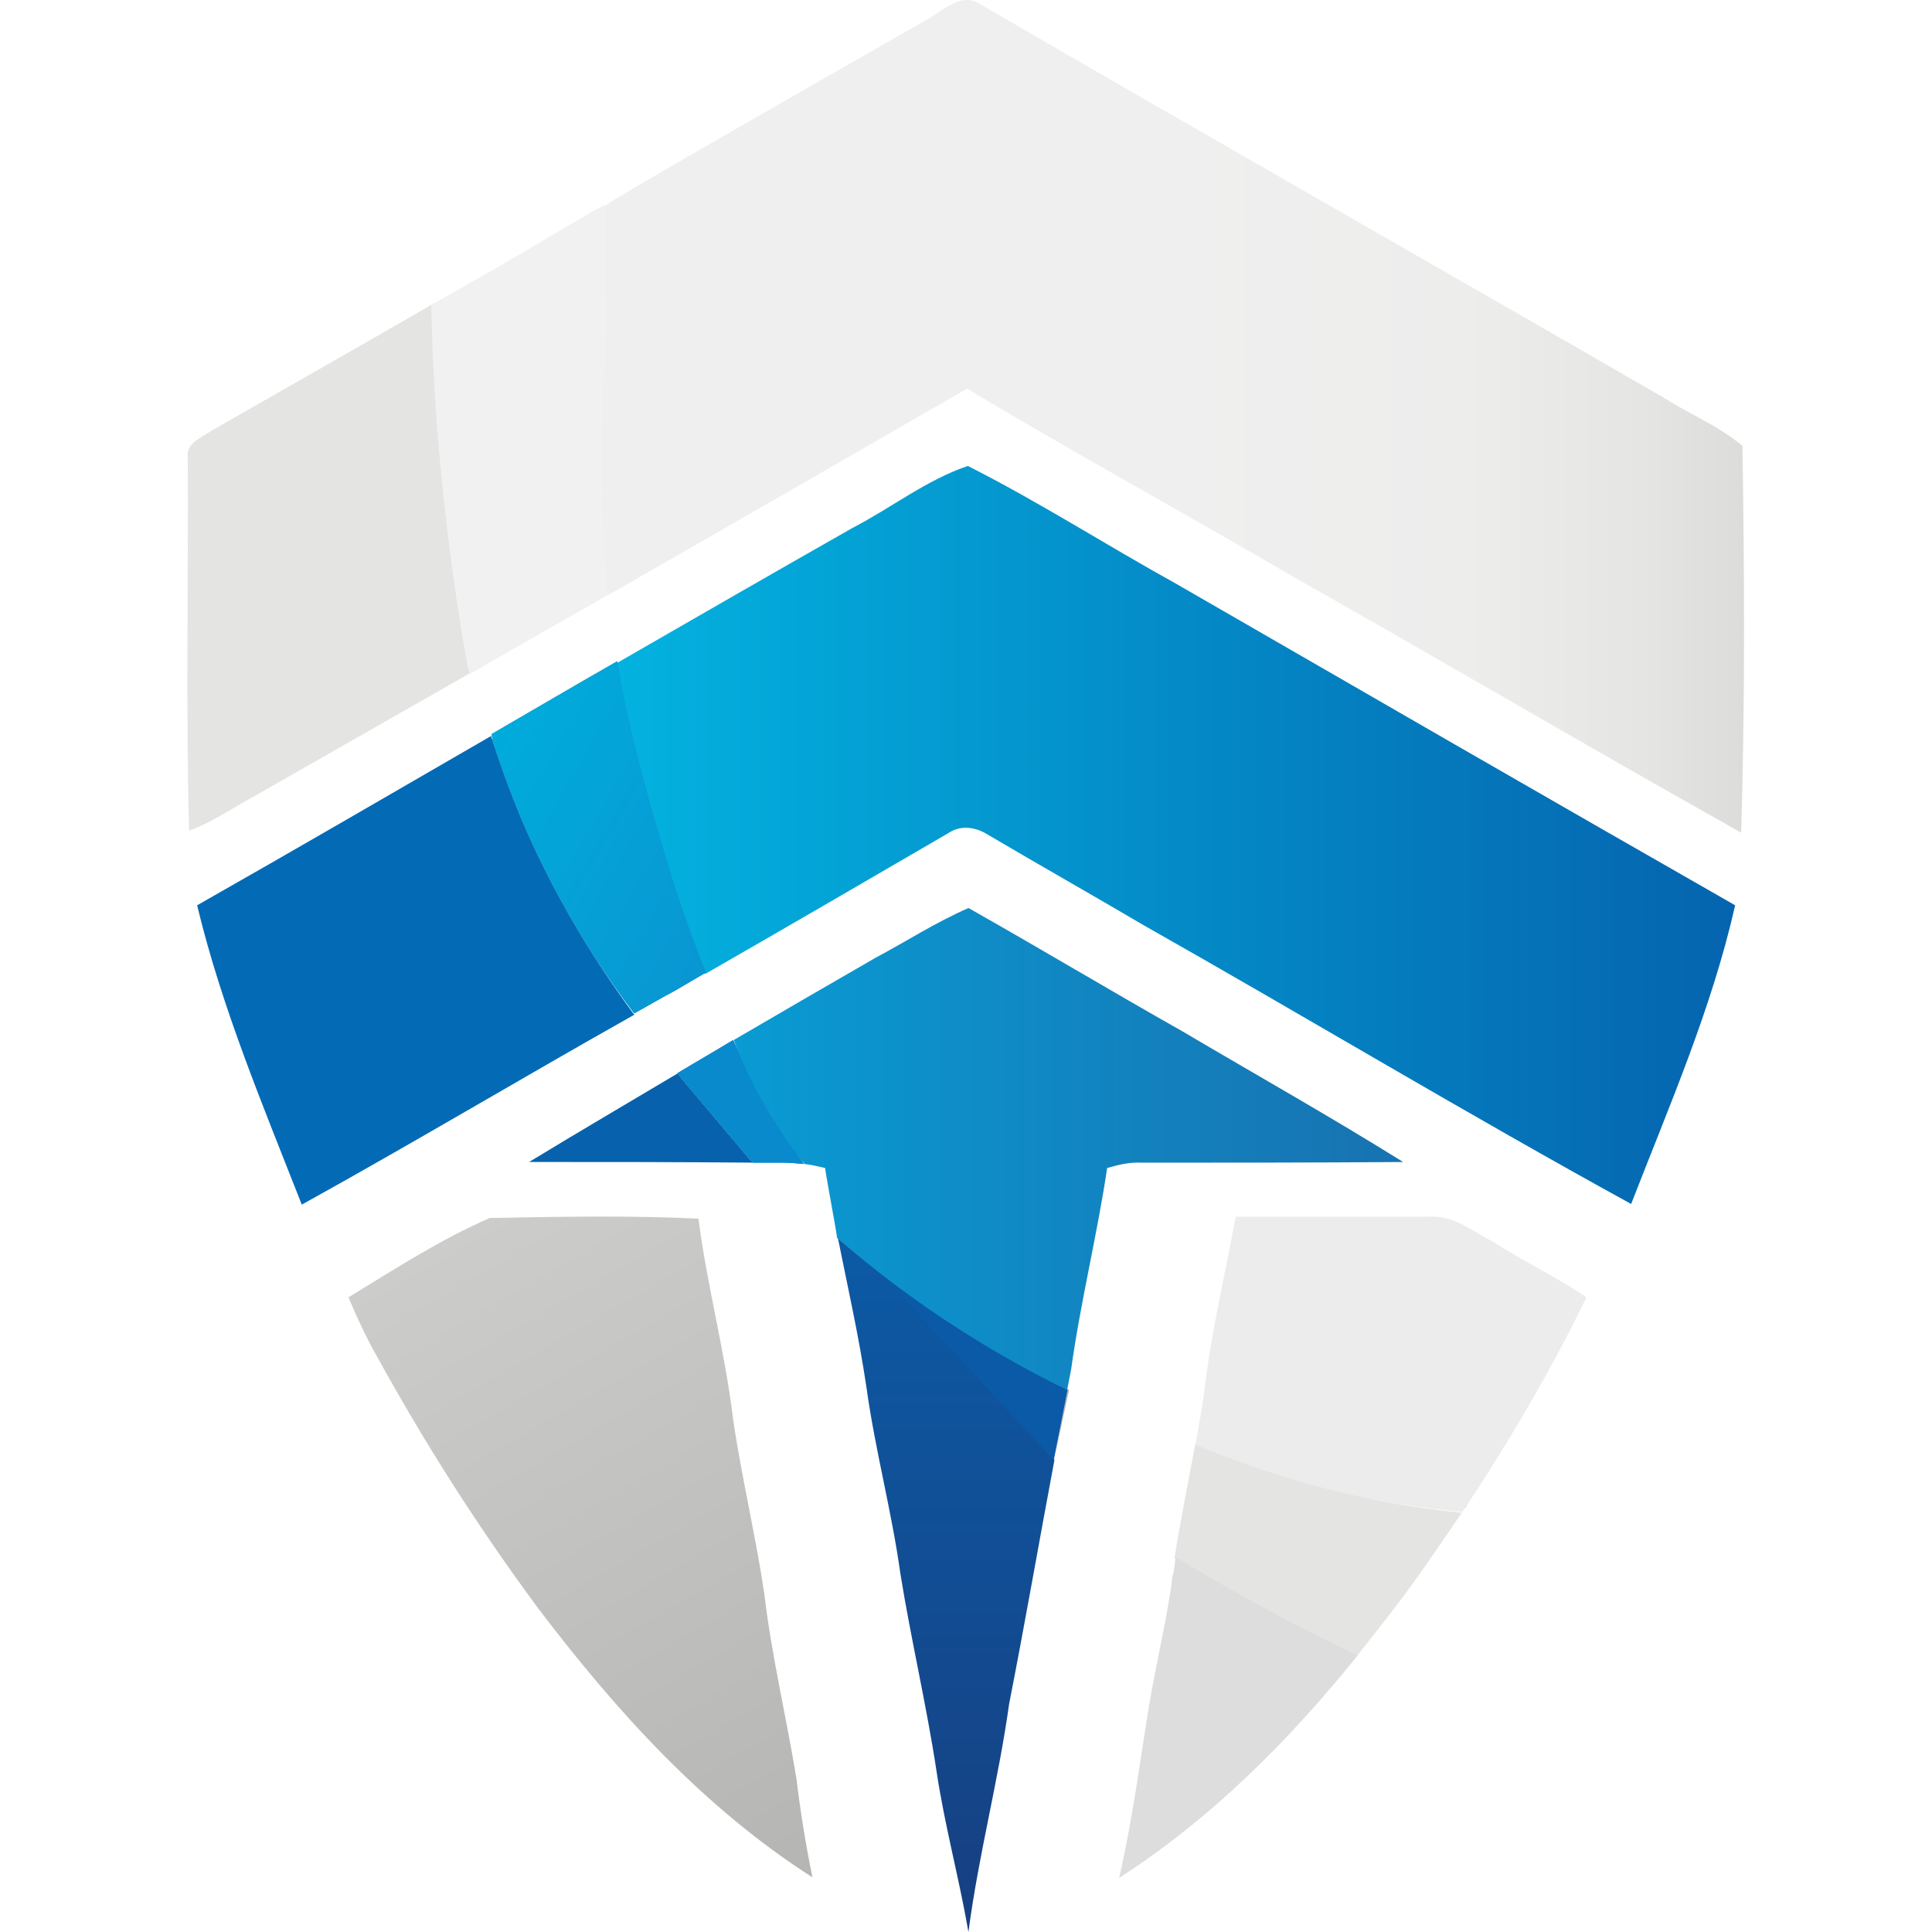
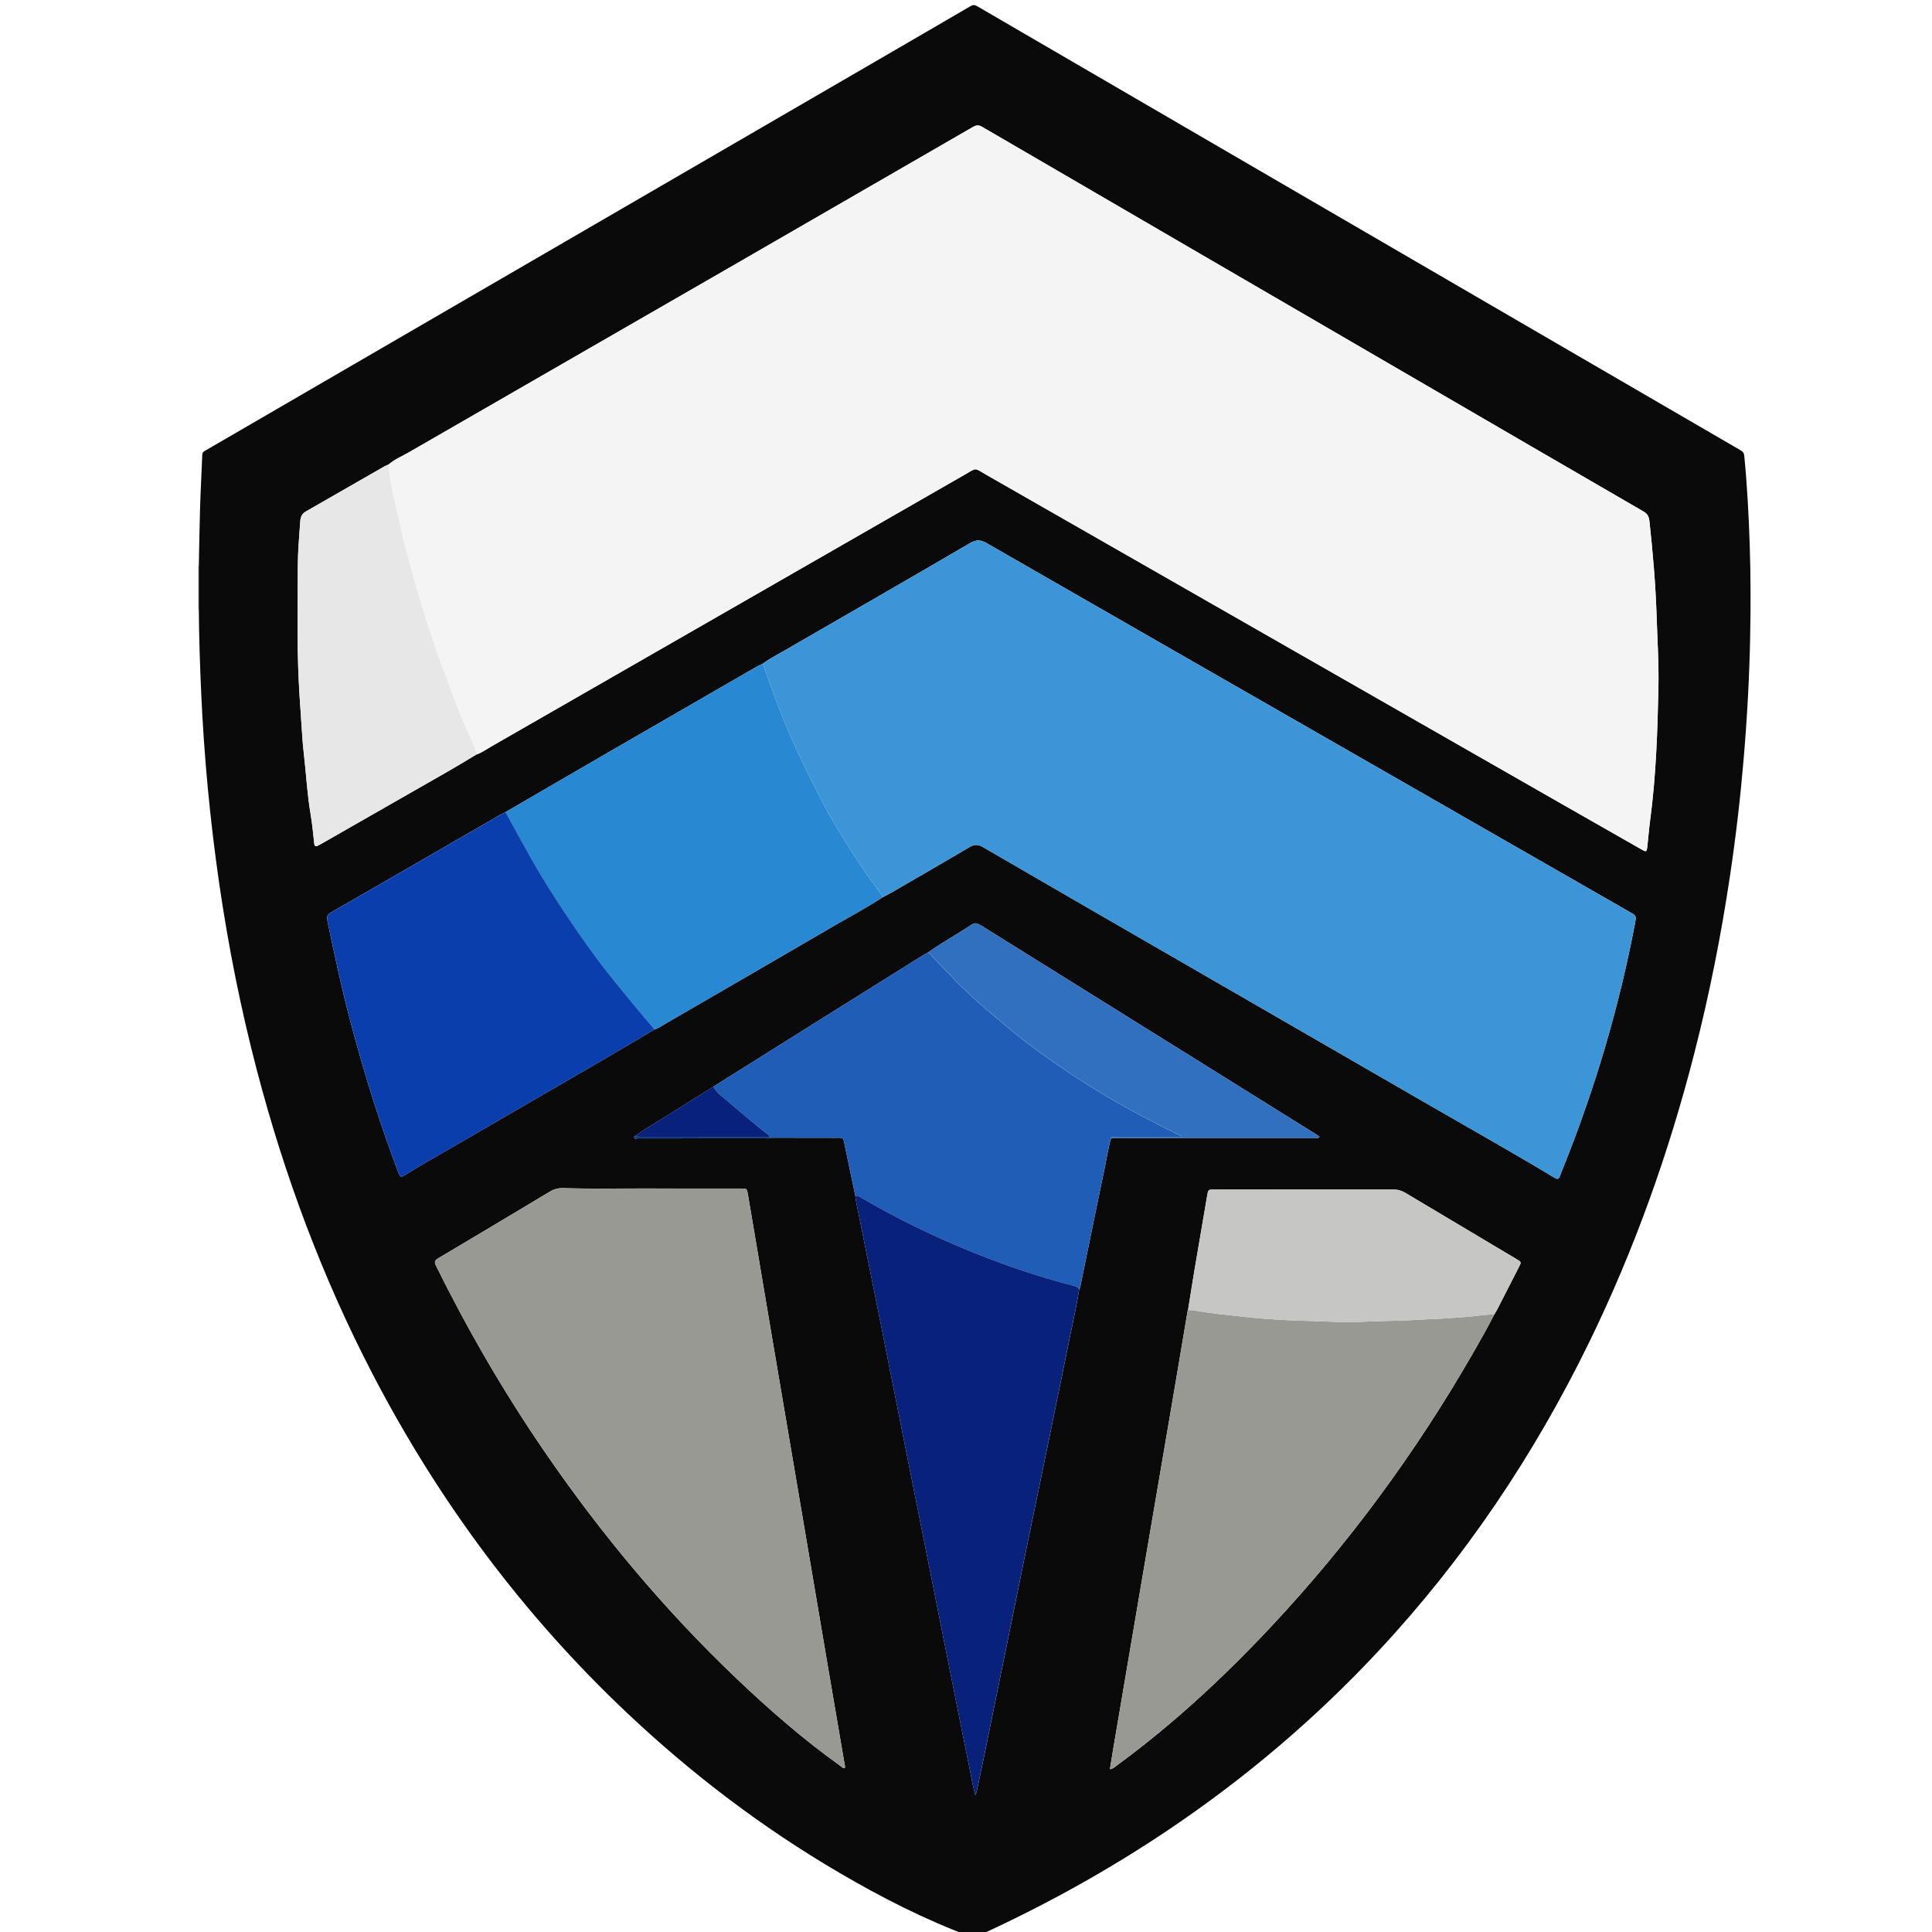
- <svg xmlns="http://www.w3.org/2000/svg" version="1.1" id="Layer_1" x="0px" y="0px" width="64px" height="64px" viewBox="0 0 64 64" enable-background="new 0 0 64 64" xml:space="preserve">
-   <linearGradient id="SVGID_1_" gradientUnits="userSpaceOnUse" x1="28.54" y1="561.245" x2="16.348" y2="540.128" gradientTransform="matrix(1 0 0 1 0 -499.996)">
-     <stop offset="0" style="stop-color:#B5B6B4" />
-     <stop offset="1" style="stop-color:#CCCCCB" />
-   </linearGradient>
-   <path fill="url(#SVGID_1_)" d="M11.543,42.976c1.524-0.928,3.048-1.921,4.682-2.628c2.297-0.044,4.616-0.088,6.912,0.022  c0.287,2.23,0.883,4.417,1.148,6.647c0.287,1.943,0.751,3.865,1.038,5.808c0.243,2.054,0.729,4.063,1.06,6.095  c0.133,1.104,0.309,2.186,0.53,3.268c-3.6-2.297-6.515-5.521-9.077-8.9c-1.965-2.65-3.754-5.455-5.344-8.348  C12.139,44.323,11.83,43.66,11.543,42.976z" />
+ <svg xmlns="http://www.w3.org/2000/svg" version="1.1" id="Layer_1" x="0px" y="0px" width="64px" height="64px" viewBox="0 0 64 64" style="enable-background:new 0 0 64 64;" xml:space="preserve">
  <g>
-     <path fill="#ECECEB" d="M48.489,50.02c0.022-0.022,0.022-0.044,0.044-0.066C48.512,49.976,48.489,49.998,48.489,50.02L48.489,50.02   z" />
-     <path fill="#ECECEC" d="M48.445,50.087c1.458-2.186,2.959-4.726,4.108-7.111c-0.994-0.685-2.098-1.193-3.114-1.855   c-0.663-0.331-1.281-0.861-2.054-0.817c-2.142,0-4.306,0-6.449,0c-0.353,1.921-0.817,3.821-1.038,5.764   c-0.088,0.663-0.221,1.325-0.331,1.988c0-0.066,0.022-0.11,0.022-0.177C41.886,48.872,44.801,49.755,48.445,50.087z" />
-     <path fill="#C6C7C6" d="M48.6,49.844c-0.022,0.044-0.044,0.088-0.088,0.11C48.556,49.91,48.578,49.866,48.6,49.844L48.6,49.844z" />
-     <path fill="#E4E4E3" d="M39.59,47.856c0,0.044-0.508,2.628-0.685,3.754c0.751,0.618,1.745,1.325,2.959,1.988   c1.126,0.596,2.186,0.994,3.07,1.281c0.353-0.442,0.751-0.95,1.193-1.524c0.398-0.508,0.773-1.038,1.148-1.568   c0.353-0.508,1.126-1.634,1.148-1.678C44.801,49.755,41.908,48.806,39.59,47.856z" />
-     <path fill="#DDDDDD" d="M38.794,52.582c-0.199,1.303-0.508,2.606-0.729,3.909c-0.309,1.899-0.552,3.821-0.994,5.72   c3.048-1.965,5.631-4.549,7.906-7.376c-0.95-0.442-1.943-0.95-2.937-1.48c-1.104-0.596-2.142-1.193-3.092-1.767   c-0.022,0.11-0.044,0.287-0.066,0.486C38.817,52.251,38.817,52.383,38.794,52.582z" />
+     <g>
+       <path style="fill:#B6B6B6;" d="M6.586,20.186l-0.012,0.002l-0.012-0.004c0-0.478,0-0.956,0-1.435    c0.008-0.004,0.016-0.005,0.024-0.002C6.586,19.227,6.586,19.707,6.586,20.186z" />
+       <path style="fill:#0A0A0A;" d="M6.586,20.186c0-0.479,0-0.959,0-1.438c0.014-0.659,0.023-1.319,0.043-1.978    c0.018-0.568,0.051-1.136,0.071-1.704c0.003-0.094,0.063-0.117,0.123-0.152c1.962-1.139,3.923-2.279,5.885-3.418    c5.295-3.074,10.589-6.148,15.884-9.223c1.185-0.688,2.371-1.376,3.554-2.067c0.08-0.046,0.134-0.053,0.218-0.004    C38.6,3.834,44.838,7.462,51.076,11.09c2.196,1.277,4.392,2.555,6.589,3.83c0.074,0.043,0.107,0.089,0.116,0.176    c0.096,0.985,0.148,1.972,0.181,2.961c0.034,1.018,0.034,2.036,0.014,3.054c-0.027,1.337-0.1,2.673-0.213,4.006    c-0.109,1.291-0.258,2.577-0.449,3.858c-0.296,1.99-0.687,3.961-1.186,5.91c-0.847,3.306-1.985,6.505-3.482,9.574    c-1.829,3.748-4.13,7.173-6.977,10.227c-2.085,2.237-4.401,4.203-6.937,5.912c-2.021,1.361-4.145,2.534-6.362,3.543    c-0.08,0.037-0.147,0.038-0.23,0.007c-1.513-0.564-2.944-1.295-4.334-2.109c-2.539-1.487-4.868-3.254-7.008-5.271    c-3.469-3.27-6.27-7.043-8.465-11.27c-1.659-3.195-2.907-6.547-3.819-10.026c-0.537-2.048-0.95-4.122-1.254-6.216    c-0.303-2.096-0.502-4.203-0.596-6.319C6.623,22.02,6.593,21.103,6.586,20.186z M21.01,37.651    c-0.012,0.107,0.07,0.059,0.109,0.059c1.414,0.002,2.828,0.001,4.243-0.001c0.056,0,0.115,0.018,0.166-0.021    c0.696,0.001,1.392,0.001,2.088,0.003c0.371,0.001,0.305-0.04,0.379,0.306c0.115,0.539,0.226,1.078,0.339,1.618    c0.007,0.057,0.011,0.114,0.022,0.17c0.269,1.34,0.541,2.68,0.81,4.021c0.279,1.392,0.554,2.784,0.832,4.176    c0.231,1.158,0.464,2.316,0.695,3.474c0.282,1.415,0.563,2.831,0.846,4.246c0.196,0.981,0.392,1.962,0.592,2.942    c0.055,0.268,0.091,0.54,0.186,0.83c0.02-0.075,0.035-0.119,0.045-0.165c0.09-0.424,0.18-0.848,0.267-1.273    c0.246-1.199,0.49-2.399,0.734-3.598c0.185-0.91,0.368-1.821,0.555-2.731c0.263-1.278,0.529-2.556,0.792-3.834    c0.266-1.292,0.53-2.585,0.792-3.878c0.086-0.424,0.182-0.847,0.245-1.276c0.011-0.021,0.027-0.04,0.031-0.062    c0.276-1.345,0.55-2.69,0.829-4.034c0.064-0.307,0.108-0.618,0.2-0.919c0.033-0.003,0.067-0.008,0.1-0.008    c2.228,0,4.457,0,6.685-0.001c0.039,0,0.087,0.019,0.119-0.043c-0.056-0.036-0.11-0.073-0.166-0.108    c-3.618-2.256-7.236-4.511-10.854-6.767c-0.424-0.265-0.354-0.243-0.731,0c-0.402,0.258-0.821,0.488-1.208,0.77    c-0.059,0.032-0.119,0.06-0.175,0.096c-1.126,0.704-2.251,1.408-3.376,2.113c-1.189,0.746-2.378,1.493-3.567,2.239    c-0.521,0.326-1.044,0.65-1.563,0.978C21.715,37.197,21.351,37.406,21.01,37.651z M21.683,34.1    c0.128-0.042,0.239-0.118,0.354-0.185c1.877-1.088,3.754-2.174,5.628-3.267c0.524-0.305,1.061-0.588,1.568-0.923    c0.097-0.051,0.196-0.099,0.291-0.154c0.864-0.501,1.73-1,2.59-1.508c0.16-0.095,0.286-0.096,0.448-0.002    c1.929,1.122,3.862,2.237,5.795,3.354c2.967,1.714,5.936,3.425,8.903,5.141c1.415,0.818,2.841,1.617,4.241,2.462    c0.086,0.052,0.137,0.047,0.171-0.055c0.028-0.086,0.066-0.169,0.099-0.253c1.057-2.626,1.859-5.328,2.388-8.11    c0.05-0.261,0.05-0.261-0.173-0.389c-2.338-1.341-4.676-2.682-7.015-4.022c-4.76-2.729-9.52-5.457-14.277-8.191    c-0.204-0.117-0.347-0.132-0.563-0.005c-2.046,1.197-4.102,2.377-6.154,3.563c-0.239,0.138-0.485,0.266-0.71,0.429    c-0.081,0.041-0.164,0.077-0.242,0.123c-1.699,0.981-3.398,1.961-5.096,2.944c-1.062,0.615-2.121,1.233-3.182,1.849    c-0.051,0.026-0.104,0.049-0.153,0.077c-1.874,1.082-3.747,2.166-5.623,3.245c-0.115,0.066-0.154,0.139-0.128,0.266    c0.234,1.126,0.473,2.25,0.768,3.362c0.445,1.681,0.959,3.34,1.577,4.966c0.074,0.194,0.079,0.2,0.253,0.092    c0.568-0.353,1.153-0.679,1.731-1.014c1.636-0.95,3.273-1.898,4.908-2.849C20.616,34.735,21.149,34.416,21.683,34.1z     M39.356,43.397c-0.005,0.013-0.014,0.025-0.016,0.039c-0.14,0.829-0.278,1.658-0.419,2.487c-0.359,2.109-0.72,4.218-1.079,6.327    c-0.325,1.912-0.65,3.823-0.974,5.735c-0.035,0.204-0.066,0.409-0.101,0.623c0.112-0.016,0.172-0.082,0.239-0.132    c1.857-1.361,3.536-2.921,5.108-4.599c2.563-2.738,4.769-5.74,6.643-8.987c0.255-0.442,0.509-0.886,0.74-1.342    c0.034-0.057,0.071-0.113,0.101-0.172c0.24-0.467,0.478-0.935,0.718-1.403c0.085-0.165,0.087-0.165-0.078-0.263    c-1.227-0.731-2.455-1.461-3.681-2.194c-0.127-0.076-0.256-0.114-0.406-0.113c-1.974,0.003-3.948,0.002-5.922,0.002    c-0.208,0-0.206,0-0.241,0.209c-0.139,0.819-0.281,1.638-0.419,2.457C39.495,42.512,39.427,42.955,39.356,43.397z M12.872,15.387    c-0.043,0.02-0.088,0.036-0.129,0.059c-0.87,0.499-1.739,1-2.61,1.498c-0.126,0.072-0.175,0.181-0.185,0.318    c-0.017,0.252-0.036,0.505-0.054,0.757c-0.036,0.506-0.027,1.013-0.03,1.519c-0.005,0.86-0.015,1.721,0.015,2.581    c0.022,0.62,0.062,1.239,0.107,1.858c0.022,0.305,0.037,0.61,0.072,0.914c0.082,0.706,0.117,1.418,0.238,2.12    c0.053,0.31,0.079,0.625,0.115,0.938c0.009,0.077,0.042,0.104,0.114,0.069c0.043-0.021,0.084-0.045,0.126-0.068    c0.999-0.571,1.999-1.142,2.997-1.714c0.712-0.408,1.43-0.807,2.129-1.239c0.183-0.061,0.338-0.177,0.503-0.271    c5.22-2.996,10.439-5.993,15.658-8.99c0.438-0.251,0.316-0.248,0.737-0.006c3.466,1.983,6.932,3.965,10.398,5.948    c2.923,1.672,5.845,3.344,8.768,5.015c0.85,0.486,1.7,0.972,2.552,1.455c0.143,0.081,0.158,0.07,0.177-0.098    c0.033-0.299,0.056-0.599,0.096-0.898c0.193-1.457,0.242-2.922,0.272-4.389c0.016-0.785-0.035-1.567-0.06-2.349    c-0.033-1.055-0.125-2.107-0.239-3.157c-0.016-0.15-0.068-0.238-0.199-0.314c-2.472-1.432-4.941-2.868-7.41-4.304    c-4.835-2.812-9.67-5.624-14.502-8.44c-0.116-0.067-0.198-0.049-0.302,0.011c-2.56,1.48-5.12,2.959-7.681,4.436    c-3.666,2.114-7.335,4.224-11,6.339C13.318,15.114,13.073,15.214,12.872,15.387z M27.984,58.568    c0.018-0.044,0.001-0.086-0.006-0.128c-0.193-1.13-0.387-2.259-0.579-3.389c-0.282-1.662-0.563-3.325-0.845-4.987    c-0.332-1.954-0.665-3.908-0.996-5.863c-0.262-1.544-0.521-3.089-0.782-4.634c-0.033-0.196-0.033-0.196-0.238-0.196    c-0.999,0-1.999,0.003-2.998-0.001c-0.961-0.004-1.922,0.017-2.883-0.012c-0.161-0.005-0.308,0.035-0.449,0.12    c-1.229,0.738-2.46,1.474-3.694,2.205c-0.118,0.07-0.13,0.125-0.071,0.245c1.052,2.129,2.24,4.178,3.582,6.137    c1.861,2.719,3.961,5.237,6.347,7.513c1.094,1.043,2.231,2.037,3.463,2.917C27.88,58.529,27.918,58.579,27.984,58.568z" />
+       <path style="fill:#F4F4F4;" d="M12.872,15.387c0.201-0.173,0.446-0.274,0.672-0.404c3.666-2.115,7.334-4.226,11-6.339    c2.562-1.477,5.122-2.956,7.681-4.436c0.103-0.06,0.186-0.078,0.302-0.011c4.833,2.816,9.668,5.628,14.502,8.44    c2.469,1.436,4.938,2.872,7.41,4.304c0.131,0.076,0.183,0.164,0.199,0.314c0.114,1.05,0.205,2.102,0.239,3.157    c0.025,0.783,0.076,1.565,0.06,2.349c-0.03,1.467-0.079,2.932-0.272,4.389c-0.04,0.298-0.062,0.599-0.096,0.898    c-0.019,0.168-0.035,0.179-0.177,0.098c-0.852-0.483-1.702-0.969-2.552-1.455c-2.923-1.671-5.846-3.343-8.768-5.015    c-3.466-1.982-6.932-3.965-10.398-5.948c-0.422-0.241-0.299-0.245-0.737,0.006c-5.219,2.997-10.438,5.994-15.658,8.99    c-0.165,0.095-0.319,0.21-0.503,0.271c0.005-0.093-0.026-0.176-0.064-0.26c-0.144-0.317-0.292-0.632-0.418-0.956    c-0.277-0.709-0.553-1.419-0.807-2.137c-0.283-0.799-0.527-1.608-0.762-2.421c-0.235-0.813-0.439-1.634-0.615-2.461    C13.013,16.306,12.898,15.854,12.872,15.387z" />
+       <path style="fill:#3B95D6;" d="M25.266,21.986c0.225-0.163,0.471-0.291,0.71-0.429c2.052-1.186,4.108-2.366,6.154-3.563    c0.217-0.127,0.359-0.113,0.563,0.005c4.757,2.734,9.517,5.462,14.277,8.191c2.338,1.341,4.677,2.682,7.015,4.022    c0.223,0.128,0.223,0.128,0.173,0.389c-0.529,2.782-1.331,5.483-2.388,8.11c-0.034,0.084-0.071,0.167-0.099,0.253    c-0.034,0.102-0.085,0.107-0.171,0.055c-1.399-0.845-2.826-1.643-4.241-2.462c-2.966-1.716-5.935-3.427-8.903-5.141    c-1.933-1.116-3.866-2.232-5.795-3.354c-0.163-0.095-0.288-0.093-0.448,0.002c-0.86,0.508-1.726,1.007-2.59,1.508    c-0.095,0.055-0.194,0.103-0.291,0.154c0.001-0.063-0.042-0.107-0.075-0.151c-0.295-0.386-0.571-0.785-0.833-1.192    c-0.387-0.6-0.767-1.205-1.094-1.841c-0.285-0.554-0.567-1.11-0.828-1.676c-0.295-0.641-0.561-1.292-0.802-1.955    C25.488,22.603,25.378,22.294,25.266,21.986z" />
+       <path style="fill:#999994;" d="M27.984,58.568c-0.067,0.011-0.104-0.04-0.149-0.072c-1.232-0.88-2.369-1.874-3.463-2.917    c-2.386-2.275-4.486-4.794-6.347-7.513c-1.342-1.96-2.53-4.008-3.582-6.137c-0.059-0.12-0.048-0.175,0.071-0.245    c1.234-0.731,2.464-1.467,3.694-2.205c0.141-0.085,0.287-0.125,0.449-0.12c0.961,0.029,1.922,0.008,2.883,0.012    c0.999,0.004,1.999,0.001,2.998,0.001c0.205,0,0.205,0,0.238,0.196c0.261,1.545,0.52,3.089,0.782,4.634    c0.331,1.954,0.665,3.908,0.996,5.863c0.282,1.662,0.562,3.325,0.845,4.987c0.192,1.13,0.386,2.26,0.579,3.389    C27.986,58.482,28.003,58.524,27.984,58.568z" />
+       <path style="fill:#999994;" d="M49.497,43.548c-0.231,0.456-0.485,0.899-0.74,1.342c-1.874,3.247-4.08,6.249-6.643,8.987    c-1.571,1.678-3.25,3.238-5.108,4.599c-0.068,0.049-0.128,0.116-0.239,0.132c0.035-0.214,0.066-0.419,0.101-0.623    c0.324-1.912,0.648-3.824,0.974-5.735c0.359-2.109,0.72-4.218,1.079-6.327c0.141-0.829,0.279-1.658,0.419-2.487    c0.002-0.013,0.011-0.026,0.016-0.039c0.062,0.003,0.125,0,0.186,0.011c0.558,0.098,1.121,0.152,1.683,0.214    c0.51,0.057,1.024,0.092,1.537,0.114c0.557,0.024,1.115,0.035,1.672,0.057c0.295,0.012,0.591-0.004,0.886-0.016    c0.571-0.023,1.144-0.026,1.715-0.062c0.399-0.025,0.8-0.031,1.198-0.067c0.156-0.014,0.313-0.025,0.469-0.036    C48.967,43.593,49.229,43.532,49.497,43.548z" />
+       <path style="fill:#2888D1;" d="M25.266,21.986c0.111,0.309,0.222,0.617,0.334,0.926c0.241,0.662,0.507,1.314,0.802,1.955    c0.261,0.567,0.543,1.122,0.828,1.676c0.327,0.636,0.707,1.241,1.094,1.841c0.263,0.408,0.539,0.806,0.833,1.192    c0.033,0.044,0.076,0.088,0.075,0.151c-0.507,0.335-1.044,0.618-1.568,0.923c-1.874,1.092-3.751,2.179-5.628,3.267    c-0.115,0.067-0.226,0.143-0.354,0.185c-0.46-0.522-0.896-1.064-1.334-1.603c-0.566-0.696-1.084-1.428-1.582-2.173    c-0.408-0.61-0.803-1.23-1.164-1.871c-0.29-0.515-0.572-1.034-0.857-1.552c1.06-0.617,2.12-1.235,3.182-1.849    c1.698-0.983,3.397-1.964,5.096-2.944C25.103,22.063,25.186,22.026,25.266,21.986z" />
+       <path style="fill:#1F5DB7;" d="M36.806,37.703c-0.092,0.301-0.137,0.612-0.2,0.919c-0.279,1.344-0.552,2.689-0.829,4.034    c-0.004,0.022-0.021,0.041-0.031,0.062c-0.031-0.083-0.102-0.105-0.179-0.124c-1.115-0.284-2.203-0.653-3.27-1.081    c-1.317-0.528-2.592-1.144-3.815-1.866c-0.049-0.029-0.093-0.045-0.148-0.031c-0.113-0.539-0.224-1.079-0.339-1.618    c-0.074-0.345-0.008-0.304-0.379-0.306c-0.696-0.002-1.392-0.002-2.088-0.003c-0.009-0.01-0.018-0.02-0.026-0.029    c-0.028-0.032-0.052-0.07-0.085-0.095c-0.479-0.363-0.929-0.76-1.388-1.147c-0.147-0.124-0.309-0.24-0.397-0.422    c1.189-0.746,2.378-1.493,3.567-2.239c1.125-0.705,2.25-1.409,3.376-2.113c0.056-0.035,0.117-0.064,0.175-0.096    c0.029,0.025,0.062,0.045,0.086,0.074c0.232,0.292,0.519,0.532,0.764,0.812c0.175,0.2,0.386,0.368,0.576,0.556    c0.312,0.308,0.658,0.578,0.99,0.863c0.414,0.356,0.843,0.695,1.287,1.015c0.73,0.527,1.48,1.024,2.256,1.481    c0.765,0.45,1.553,0.86,2.35,1.25c0.025,0.012,0.067,0.012,0.064,0.061c-0.723,0-1.445-0.001-2.167,0.001    C36.906,37.66,36.84,37.631,36.806,37.703z" />
+       <path style="fill:#0A3EAC;" d="M16.747,26.902c0.285,0.517,0.567,1.037,0.857,1.552c0.361,0.64,0.756,1.26,1.164,1.871    c0.498,0.745,1.016,1.477,1.582,2.173c0.439,0.54,0.875,1.081,1.334,1.603c-0.534,0.316-1.067,0.634-1.603,0.946    c-1.635,0.951-3.272,1.899-4.908,2.849c-0.578,0.336-1.163,0.661-1.731,1.014c-0.175,0.109-0.18,0.103-0.253-0.092    c-0.618-1.626-1.132-3.285-1.577-4.966c-0.294-1.112-0.533-2.236-0.768-3.362c-0.026-0.127,0.013-0.2,0.128-0.266    c1.876-1.079,3.749-2.163,5.623-3.245C16.643,26.95,16.695,26.927,16.747,26.902z" />
+       <path style="fill:#08227C;" d="M28.334,39.615c0.055-0.014,0.099,0.003,0.148,0.031c1.223,0.722,2.498,1.338,3.815,1.866    c1.067,0.428,2.155,0.797,3.27,1.081c0.076,0.019,0.148,0.041,0.179,0.124c-0.062,0.429-0.159,0.852-0.245,1.276    c-0.262,1.293-0.527,2.586-0.792,3.878c-0.263,1.278-0.529,2.556-0.792,3.834c-0.187,0.91-0.369,1.821-0.555,2.731    c-0.244,1.199-0.489,2.399-0.734,3.598c-0.087,0.425-0.177,0.848-0.267,1.273c-0.01,0.046-0.024,0.091-0.045,0.165    c-0.094-0.29-0.131-0.562-0.186-0.83c-0.2-0.98-0.396-1.961-0.592-2.942c-0.283-1.415-0.564-2.831-0.846-4.246    c-0.231-1.158-0.464-2.316-0.695-3.474c-0.278-1.392-0.553-2.784-0.832-4.176c-0.269-1.341-0.54-2.681-0.81-4.021    C28.345,39.729,28.342,39.672,28.334,39.615z" />
+       <path style="fill:#E7E7E7;" d="M12.872,15.387c0.025,0.467,0.14,0.919,0.237,1.373c0.176,0.827,0.38,1.648,0.615,2.461    c0.235,0.813,0.48,1.623,0.762,2.421c0.254,0.718,0.53,1.428,0.807,2.137c0.126,0.324,0.274,0.639,0.418,0.956    c0.038,0.085,0.069,0.167,0.064,0.26c-0.699,0.431-1.417,0.831-2.129,1.239c-0.999,0.572-1.998,1.143-2.997,1.714    c-0.041,0.024-0.083,0.047-0.126,0.068c-0.072,0.036-0.105,0.008-0.114-0.069c-0.036-0.313-0.062-0.628-0.115-0.938    c-0.12-0.702-0.155-1.414-0.238-2.12c-0.035-0.303-0.051-0.609-0.072-0.914c-0.044-0.619-0.085-1.238-0.107-1.858    c-0.03-0.86-0.019-1.721-0.015-2.581c0.003-0.506-0.007-1.013,0.03-1.519c0.018-0.252,0.037-0.505,0.054-0.757    c0.009-0.137,0.058-0.246,0.185-0.318c0.871-0.498,1.74-0.999,2.61-1.498C12.784,15.423,12.829,15.407,12.872,15.387z" />
+       <path style="fill:#C6C6C4;" d="M49.497,43.548c-0.268-0.016-0.53,0.045-0.796,0.065c-0.156,0.011-0.313,0.022-0.469,0.036    c-0.398,0.036-0.799,0.042-1.198,0.067c-0.571,0.036-1.144,0.039-1.715,0.062c-0.296,0.012-0.592,0.028-0.886,0.016    c-0.557-0.022-1.115-0.033-1.672-0.057c-0.513-0.022-1.026-0.058-1.537-0.114c-0.562-0.062-1.125-0.117-1.683-0.214    c-0.061-0.011-0.124-0.007-0.186-0.011c0.071-0.442,0.139-0.884,0.213-1.326c0.138-0.819,0.28-1.638,0.419-2.457    c0.035-0.209,0.033-0.209,0.241-0.209c1.974,0,3.948,0.001,5.922-0.002c0.149,0,0.278,0.037,0.406,0.113    c1.226,0.733,2.454,1.463,3.681,2.194c0.165,0.098,0.163,0.098,0.078,0.263c-0.24,0.467-0.478,0.936-0.718,1.403    C49.568,43.435,49.531,43.491,49.497,43.548z" />
+       <path style="fill:#3070BE;" d="M36.806,37.703c0.034-0.073,0.1-0.043,0.152-0.043c0.722-0.002,1.443-0.001,2.167-0.001    c0.003-0.05-0.039-0.049-0.064-0.061c-0.798-0.39-1.585-0.799-2.35-1.25c-0.776-0.457-1.526-0.954-2.256-1.481    c-0.444-0.32-0.873-0.66-1.287-1.015c-0.332-0.285-0.678-0.554-0.99-0.863c-0.19-0.188-0.401-0.356-0.576-0.556    c-0.246-0.28-0.532-0.52-0.764-0.812c-0.023-0.029-0.057-0.05-0.086-0.074c0.386-0.282,0.806-0.512,1.208-0.77    c0.377-0.243,0.307-0.265,0.731,0c3.618,2.256,7.236,4.512,10.854,6.767c0.056,0.035,0.111,0.072,0.166,0.108    c-0.032,0.062-0.08,0.043-0.119,0.043c-2.228,0.001-4.457,0.001-6.685,0.001C36.873,37.695,36.839,37.701,36.806,37.703z" />
+       <path style="fill:#08227C;" d="M23.632,35.994c0.088,0.182,0.25,0.298,0.397,0.422c0.459,0.387,0.909,0.785,1.388,1.147    c0.033,0.025,0.057,0.063,0.085,0.095c-1.431,0-2.861,0-4.292-0.001c-0.067,0-0.133-0.005-0.2-0.007    c0.341-0.245,0.704-0.454,1.058-0.678C22.588,36.644,23.111,36.32,23.632,35.994z" />
+       <path style="fill:#153D83;" d="M21.01,37.651c0.067,0.002,0.133,0.007,0.2,0.007c1.431,0.001,2.861,0.001,4.292,0.001    c0.009,0.01,0.018,0.02,0.026,0.029c-0.051,0.039-0.111,0.021-0.166,0.021c-1.414,0.002-2.828,0.003-4.243,0.001    C21.081,37.71,20.998,37.758,21.01,37.651z" />
+     </g>
  </g>
-   <path fill="none" d="M27.355,38.669c-0.221-0.044-0.464-0.088-0.685-0.133c0.243,0.353,0.53,0.751,0.861,1.193  C27.465,39.398,27.399,39.045,27.355,38.669z" />
-   <path fill="#036AB6" d="M17.991,28.687c-0.751-1.502-1.281-2.937-1.678-4.174c-0.022-0.044-0.044-0.088-0.044-0.133  c-3.246,1.877-6.471,3.754-9.739,5.609c0.817,3.401,2.186,6.647,3.467,9.916c3.71-2.054,7.332-4.218,11.02-6.294l-0.044-0.044  C20.023,32.265,18.963,30.653,17.991,28.687z" />
-   <linearGradient id="SVGID_2_" gradientUnits="userSpaceOnUse" x1="20.421" y1="527.656" x2="57.478" y2="527.656" gradientTransform="matrix(1 0 0 1 0 -499.996)">
-     <stop offset="0" style="stop-color:#03B2DF" />
-     <stop offset="1" style="stop-color:#0564AF" />
-   </linearGradient>
-   <path fill="url(#SVGID_2_)" d="M22.077,28.599c0.287,0.972,0.663,2.076,1.148,3.335c0.044,0.11,0.088,0.221,0.133,0.331  c2.694-1.546,5.389-3.114,8.083-4.682c0.398-0.265,0.905-0.177,1.281,0.066c1.723,1.016,3.445,1.988,5.168,3.003  c5.389,3.048,10.711,6.25,16.144,9.231c1.259-3.246,2.672-6.471,3.445-9.894c-6.184-3.533-12.345-7.089-18.507-10.645  c-2.319-1.281-4.549-2.716-6.912-3.909c-1.369,0.464-2.54,1.391-3.821,2.054c-2.606,1.48-5.212,2.981-7.818,4.483  c0,0.022,0,0.066,0.022,0.11C20.928,24.845,21.723,27.384,22.077,28.599z" />
-   <path fill="#0861AC" d="M22.563,35.71l-0.11-0.155c-1.634,0.972-3.291,1.943-4.925,2.937c2.473,0,4.947,0,7.42,0.022l-0.133-0.133  L22.563,35.71z" />
-   <linearGradient id="SVGID_3_" gradientUnits="userSpaceOnUse" x1="31.341" y1="540.984" x2="31.341" y2="563.996" gradientTransform="matrix(1 0 0 1 0 -499.996)">
-     <stop offset="0" style="stop-color:#0C5AA5" />
-     <stop offset="1" style="stop-color:#173F81" />
-   </linearGradient>
-   <path fill="url(#SVGID_3_)" d="M27.752,40.988c0.331,1.656,0.707,3.313,0.95,4.969c0.287,2.076,0.839,4.108,1.126,6.184  c0.353,2.186,0.861,4.328,1.193,6.515c0.265,1.789,0.751,3.556,1.06,5.344c0.331-2.54,0.994-5.013,1.347-7.553  c0.53-2.694,0.994-5.389,1.502-8.083c-0.663-0.95-1.458-1.988-2.429-3.07c-1.126-1.259-2.253-2.297-3.268-3.114  C28.724,41.783,28.238,41.386,27.752,40.988z" />
-   <linearGradient id="SVGID_4_" gradientUnits="userSpaceOnUse" x1="35.601" y1="547.972" x2="13.871" y2="510.335" gradientTransform="matrix(1 0 0 1 0 -499.996)">
-     <stop offset="0" style="stop-color:#B5B6B4" />
-     <stop offset="1" style="stop-color:#CCCCCB" />
-   </linearGradient>
-   <path fill="url(#SVGID_4_)" d="M34.908,48.386c0.177-0.773,0.331-1.546,0.508-2.341c-0.022,0-0.022-0.022-0.044-0.022  C35.217,46.796,35.062,47.591,34.908,48.386L34.908,48.386z" />
-   <path fill="#F6F6F6" d="M20.001,12.014c0.155-2.761,0,0,0.044-5.212c0-0.088-2.981,1.767-5.786,3.313  c0.044,1.745,0.155,3.622,0.331,5.587c0.221,2.297,0.53,4.439,0.883,6.404c0.022,0.066,0.044,0.133,0.066,0.221  c1.524-0.883,3.048-1.745,4.594-2.628C19.78,16.188,19.935,13.118,20.001,12.014z" />
-   <path fill="#F1F1F1" d="M20.001,12.014c0.155-2.761,0,0,0.044-5.212c0-0.088-2.981,1.767-5.786,3.313  c0.044,1.745,0.155,3.622,0.331,5.587c0.221,2.297,0.928,6.559,0.972,6.625c1.524-0.883,3.048-1.745,4.594-2.628  C19.78,16.188,19.935,13.118,20.001,12.014z" />
-   <path fill="#207FC7" d="M16.313,24.513c0.398,1.259,0.928,2.672,1.678,4.174c0.972,1.965,2.032,3.578,2.981,4.836l0.044,0.044  c0.442-0.243,0.883-0.508,1.347-0.751c0.331-0.199,0.685-0.398,1.016-0.596c-0.044-0.11-0.088-0.221-0.133-0.331  c-0.486-1.259-0.861-2.363-1.148-3.335c-0.353-1.215-1.17-3.732-1.634-6.537c0-0.022,0-0.066-0.022-0.11  c-1.391,0.795-2.783,1.612-4.152,2.407C16.291,24.425,16.313,24.469,16.313,24.513z" />
-   <linearGradient id="SVGID_5_" gradientUnits="userSpaceOnUse" x1="15.928" y1="524.961" x2="24.668" y2="530.008" gradientTransform="matrix(1 0 0 1 0 -499.996)">
-     <stop offset="0" style="stop-color:#00ACDC" />
-     <stop offset="1" style="stop-color:#0996D2" />
-   </linearGradient>
-   <path fill="url(#SVGID_5_)" d="M16.313,24.513c0.398,1.259,0.928,2.672,1.678,4.174c0.972,1.965,2.032,3.578,2.981,4.836  l0.044,0.044c0.442-0.243,0.883-0.508,1.347-0.751c0.331-0.199,0.685-0.398,1.016-0.596c-0.044-0.11-0.088-0.221-0.133-0.331  c-0.486-1.259-0.861-2.363-1.148-3.335c-0.353-1.215-1.17-3.732-1.634-6.537c0-0.022,0-0.066-0.022-0.11  c-1.391,0.795-2.783,1.612-4.152,2.407C16.291,24.425,16.313,24.469,16.313,24.513z" />
-   <path fill="#207FC7" d="M22.563,35.71l2.253,2.672l0.133,0.133c0.331,0,0.663,0,0.972,0c0.243,0,0.486,0.022,0.707,0.044  c-0.022-0.022-0.044-0.066-0.066-0.11c-0.508-0.729-1.325-1.965-2.275-3.997c-0.618,0.375-1.237,0.729-1.855,1.104L22.563,35.71z" />
-   <path fill="#098ACD" d="M22.563,35.71l2.253,2.672l0.133,0.133c0.331,0,0.663,0,0.972,0c0.243,0,0.486,0.022,0.707,0.044  c-0.022-0.022-0.044-0.066-0.066-0.11c-0.508-0.729-1.325-1.965-2.275-3.997c-0.618,0.375-1.237,0.729-1.855,1.104L22.563,35.71z" />
-   <g>
-     <path fill="#E4E4E3" d="M6.971,14.288c-0.309,0.221-0.817,0.398-0.751,0.861c0.022,4.13-0.066,8.259,0.044,12.367   c0.618-0.221,1.17-0.574,1.745-0.905c2.518-1.435,5.035-2.871,7.553-4.306c-0.022-0.066-0.044-0.133-0.066-0.221   c-0.353-1.965-0.663-4.13-0.883-6.404c-0.199-1.965-0.287-3.821-0.331-5.587C14.944,9.739,10.063,12.522,6.971,14.288z" />
-     <linearGradient id="SVGID_6_" gradientUnits="userSpaceOnUse" x1="19.91" y1="513.787" x2="57.773" y2="513.787" gradientTransform="matrix(1 0 0 1 0 -499.996)">
-       <stop offset="0.5" style="stop-color:#EFEFEF" />
-       <stop offset="0.757" style="stop-color:#EDEDEC" />
-       <stop offset="0.911" style="stop-color:#E5E5E4" />
-       <stop offset="1" style="stop-color:#DCDCDB" />
-     </linearGradient>
-     <path fill="url(#SVGID_6_)" d="M57.721,14.774c-0.773-0.663-1.767-1.06-2.628-1.612c-7.531-4.351-15.106-8.657-22.636-13.03   c-0.64-0.42-1.259,0.265-1.811,0.552c-4.792,2.738-10.6,6.051-10.6,6.139c-0.044,5.212,0.11,2.429-0.044,5.212   c-0.066,1.104-0.221,4.174,0.133,7.685c3.975-2.275,7.95-4.571,11.903-6.846c3.6,2.164,7.288,4.174,10.91,6.294   c4.925,2.783,9.805,5.654,14.73,8.414C57.809,23.299,57.787,19.036,57.721,14.774z" />
-   </g>
-   <polygon fill="#0B5AA7" points="34.908,48.364 29.055,42.048 35.371,46.023 " />
-   <linearGradient id="SVGID_7_" gradientUnits="userSpaceOnUse" x1="24.307" y1="538.058" x2="46.48" y2="538.058" gradientTransform="matrix(1 0 0 1 0 -499.996)">
-     <stop offset="0" style="stop-color:#099BD3" />
-     <stop offset="1" style="stop-color:#1872B1" />
-   </linearGradient>
-   <path fill="url(#SVGID_7_)" d="M26.648,38.559c0.243,0.022,0.464,0.088,0.685,0.133c0.044,0.353,0.353,1.965,0.398,2.319  c1.148,0.994,2.518,2.054,4.152,3.092c1.215,0.773,2.385,1.413,3.467,1.943c0.044-0.221,0.088-0.442,0.133-0.685  c0.309-2.231,0.861-4.439,1.193-6.669c0.375-0.11,0.751-0.199,1.148-0.177c2.893,0,5.764,0,8.657-0.022  c-2.407-1.502-4.881-2.893-7.31-4.328c-2.385-1.347-4.704-2.738-7.089-4.086c-1.148,0.508-2.054,1.104-3.092,1.656  c-1.568,0.905-3.136,1.811-4.682,2.716c0.265,0.685,0.618,1.48,1.104,2.297C25.831,37.455,26.251,38.051,26.648,38.559z" />
</svg>
